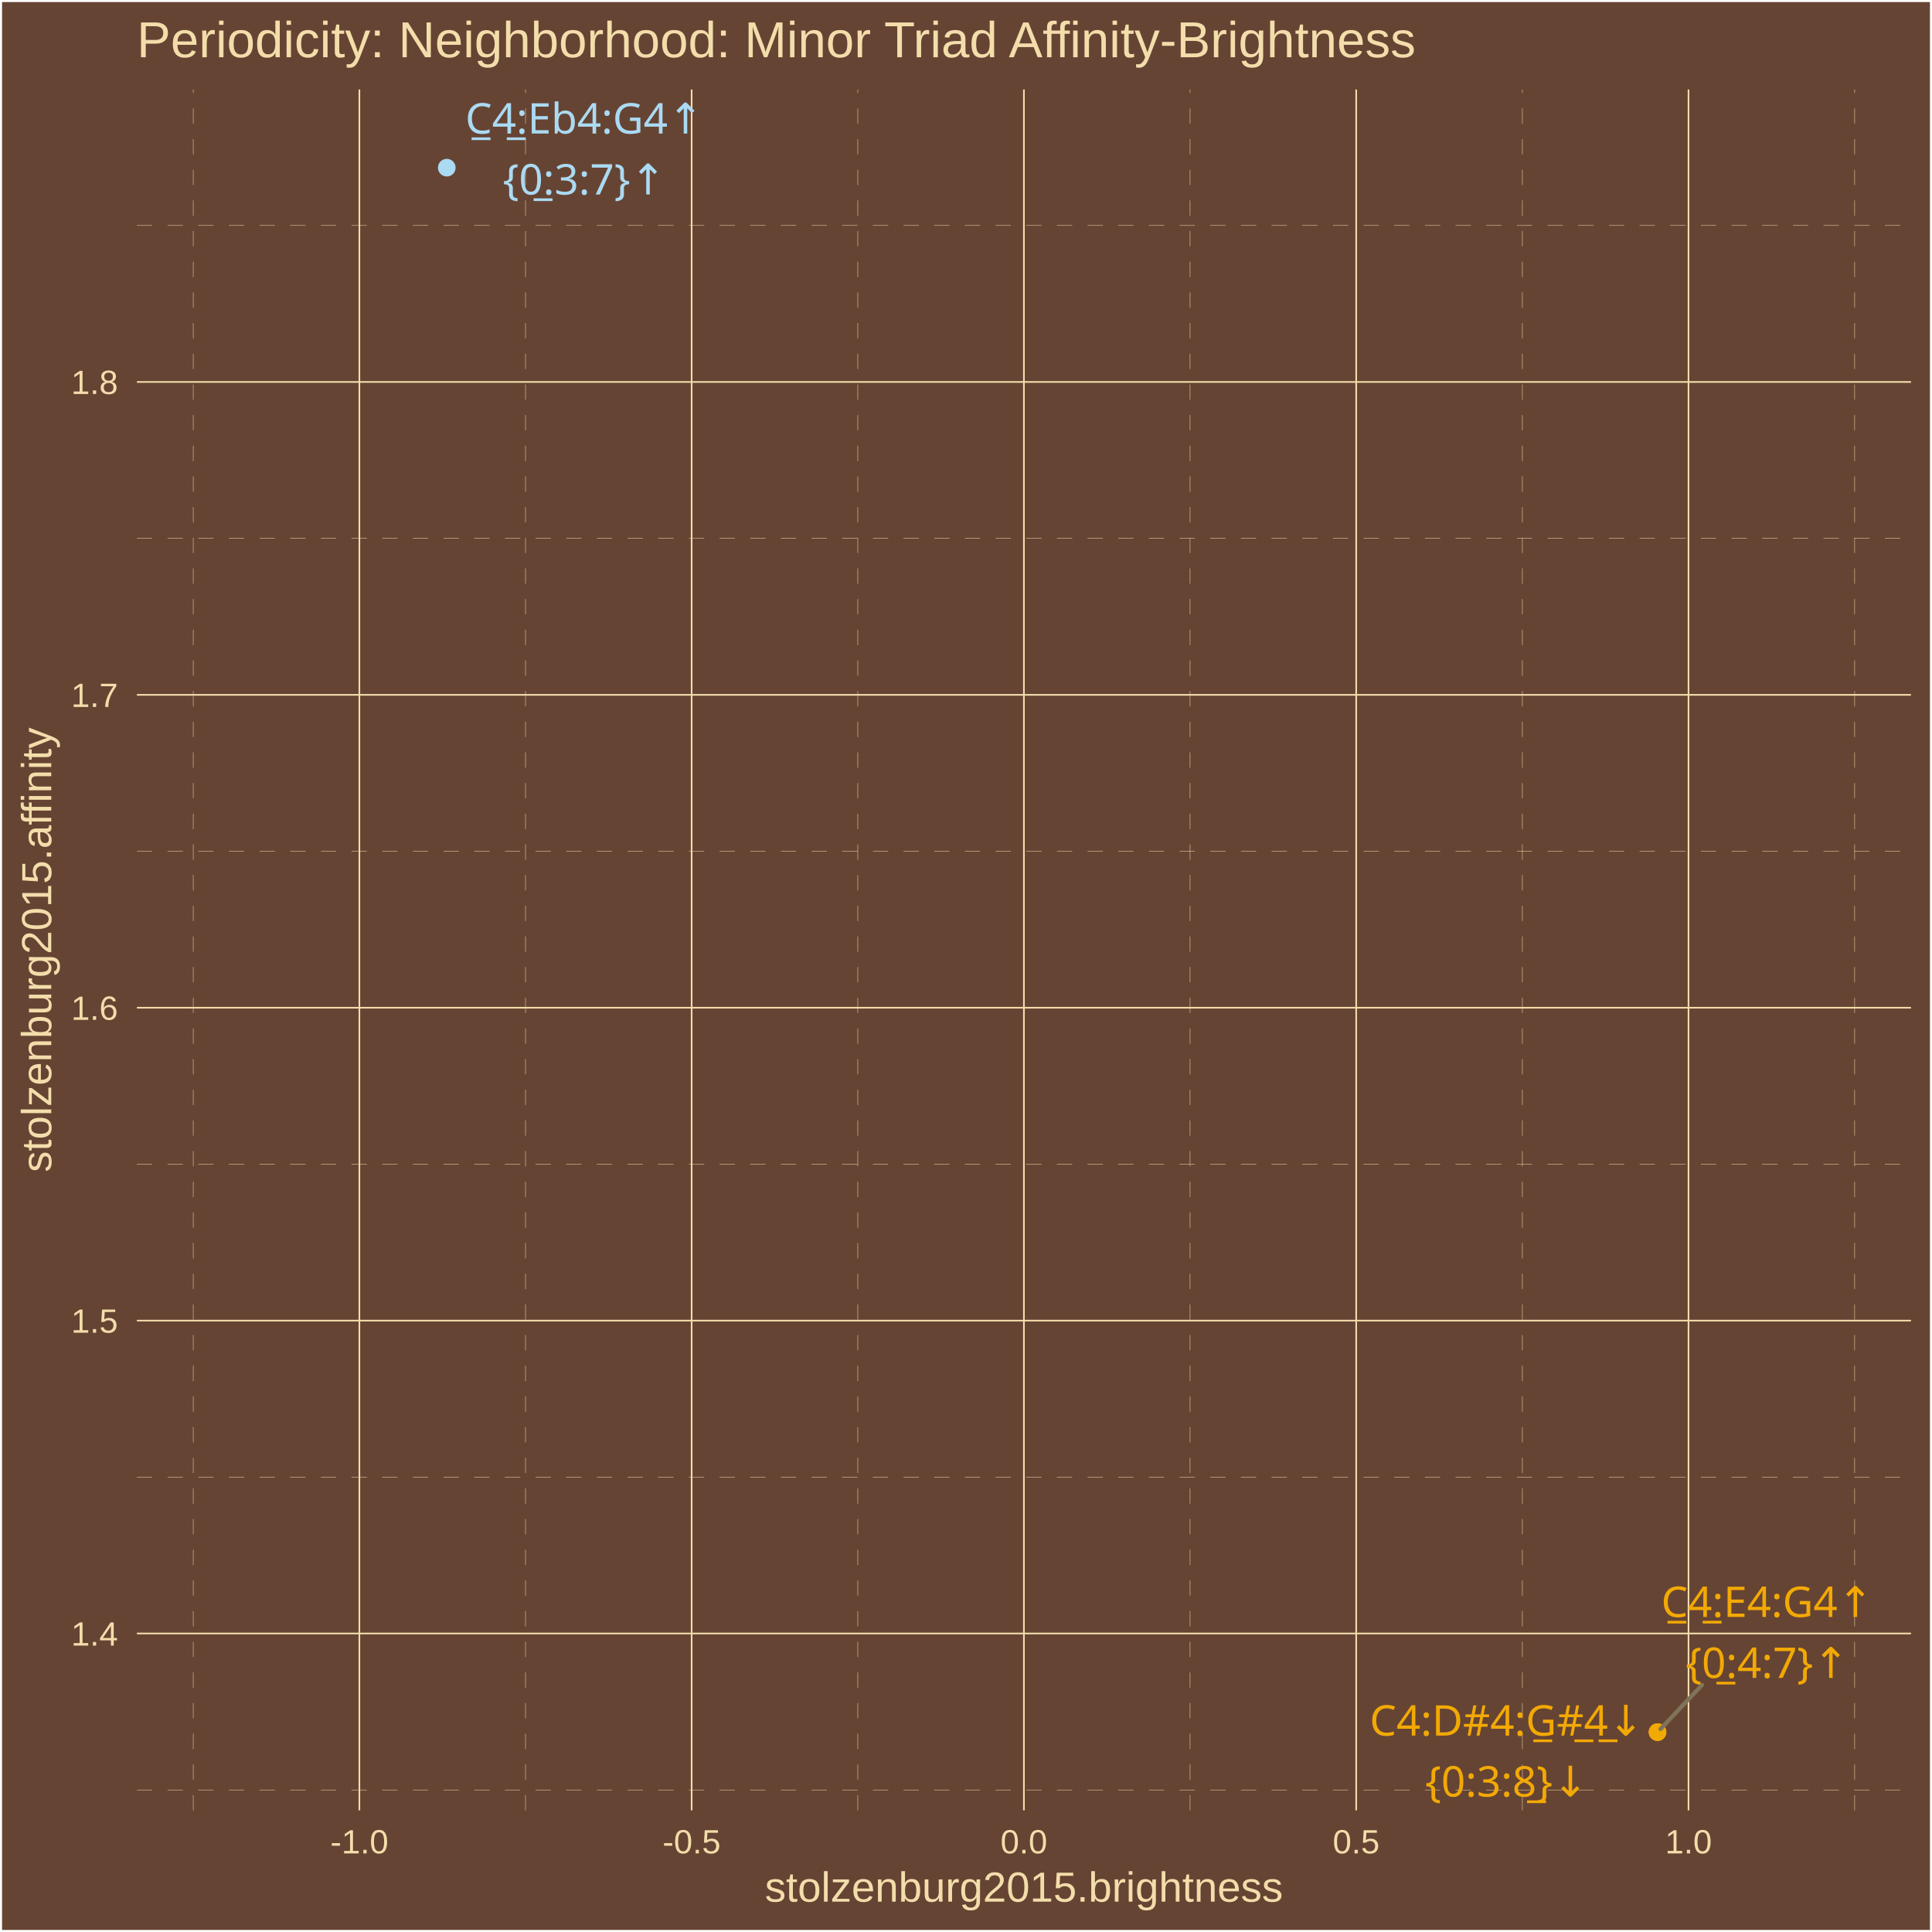
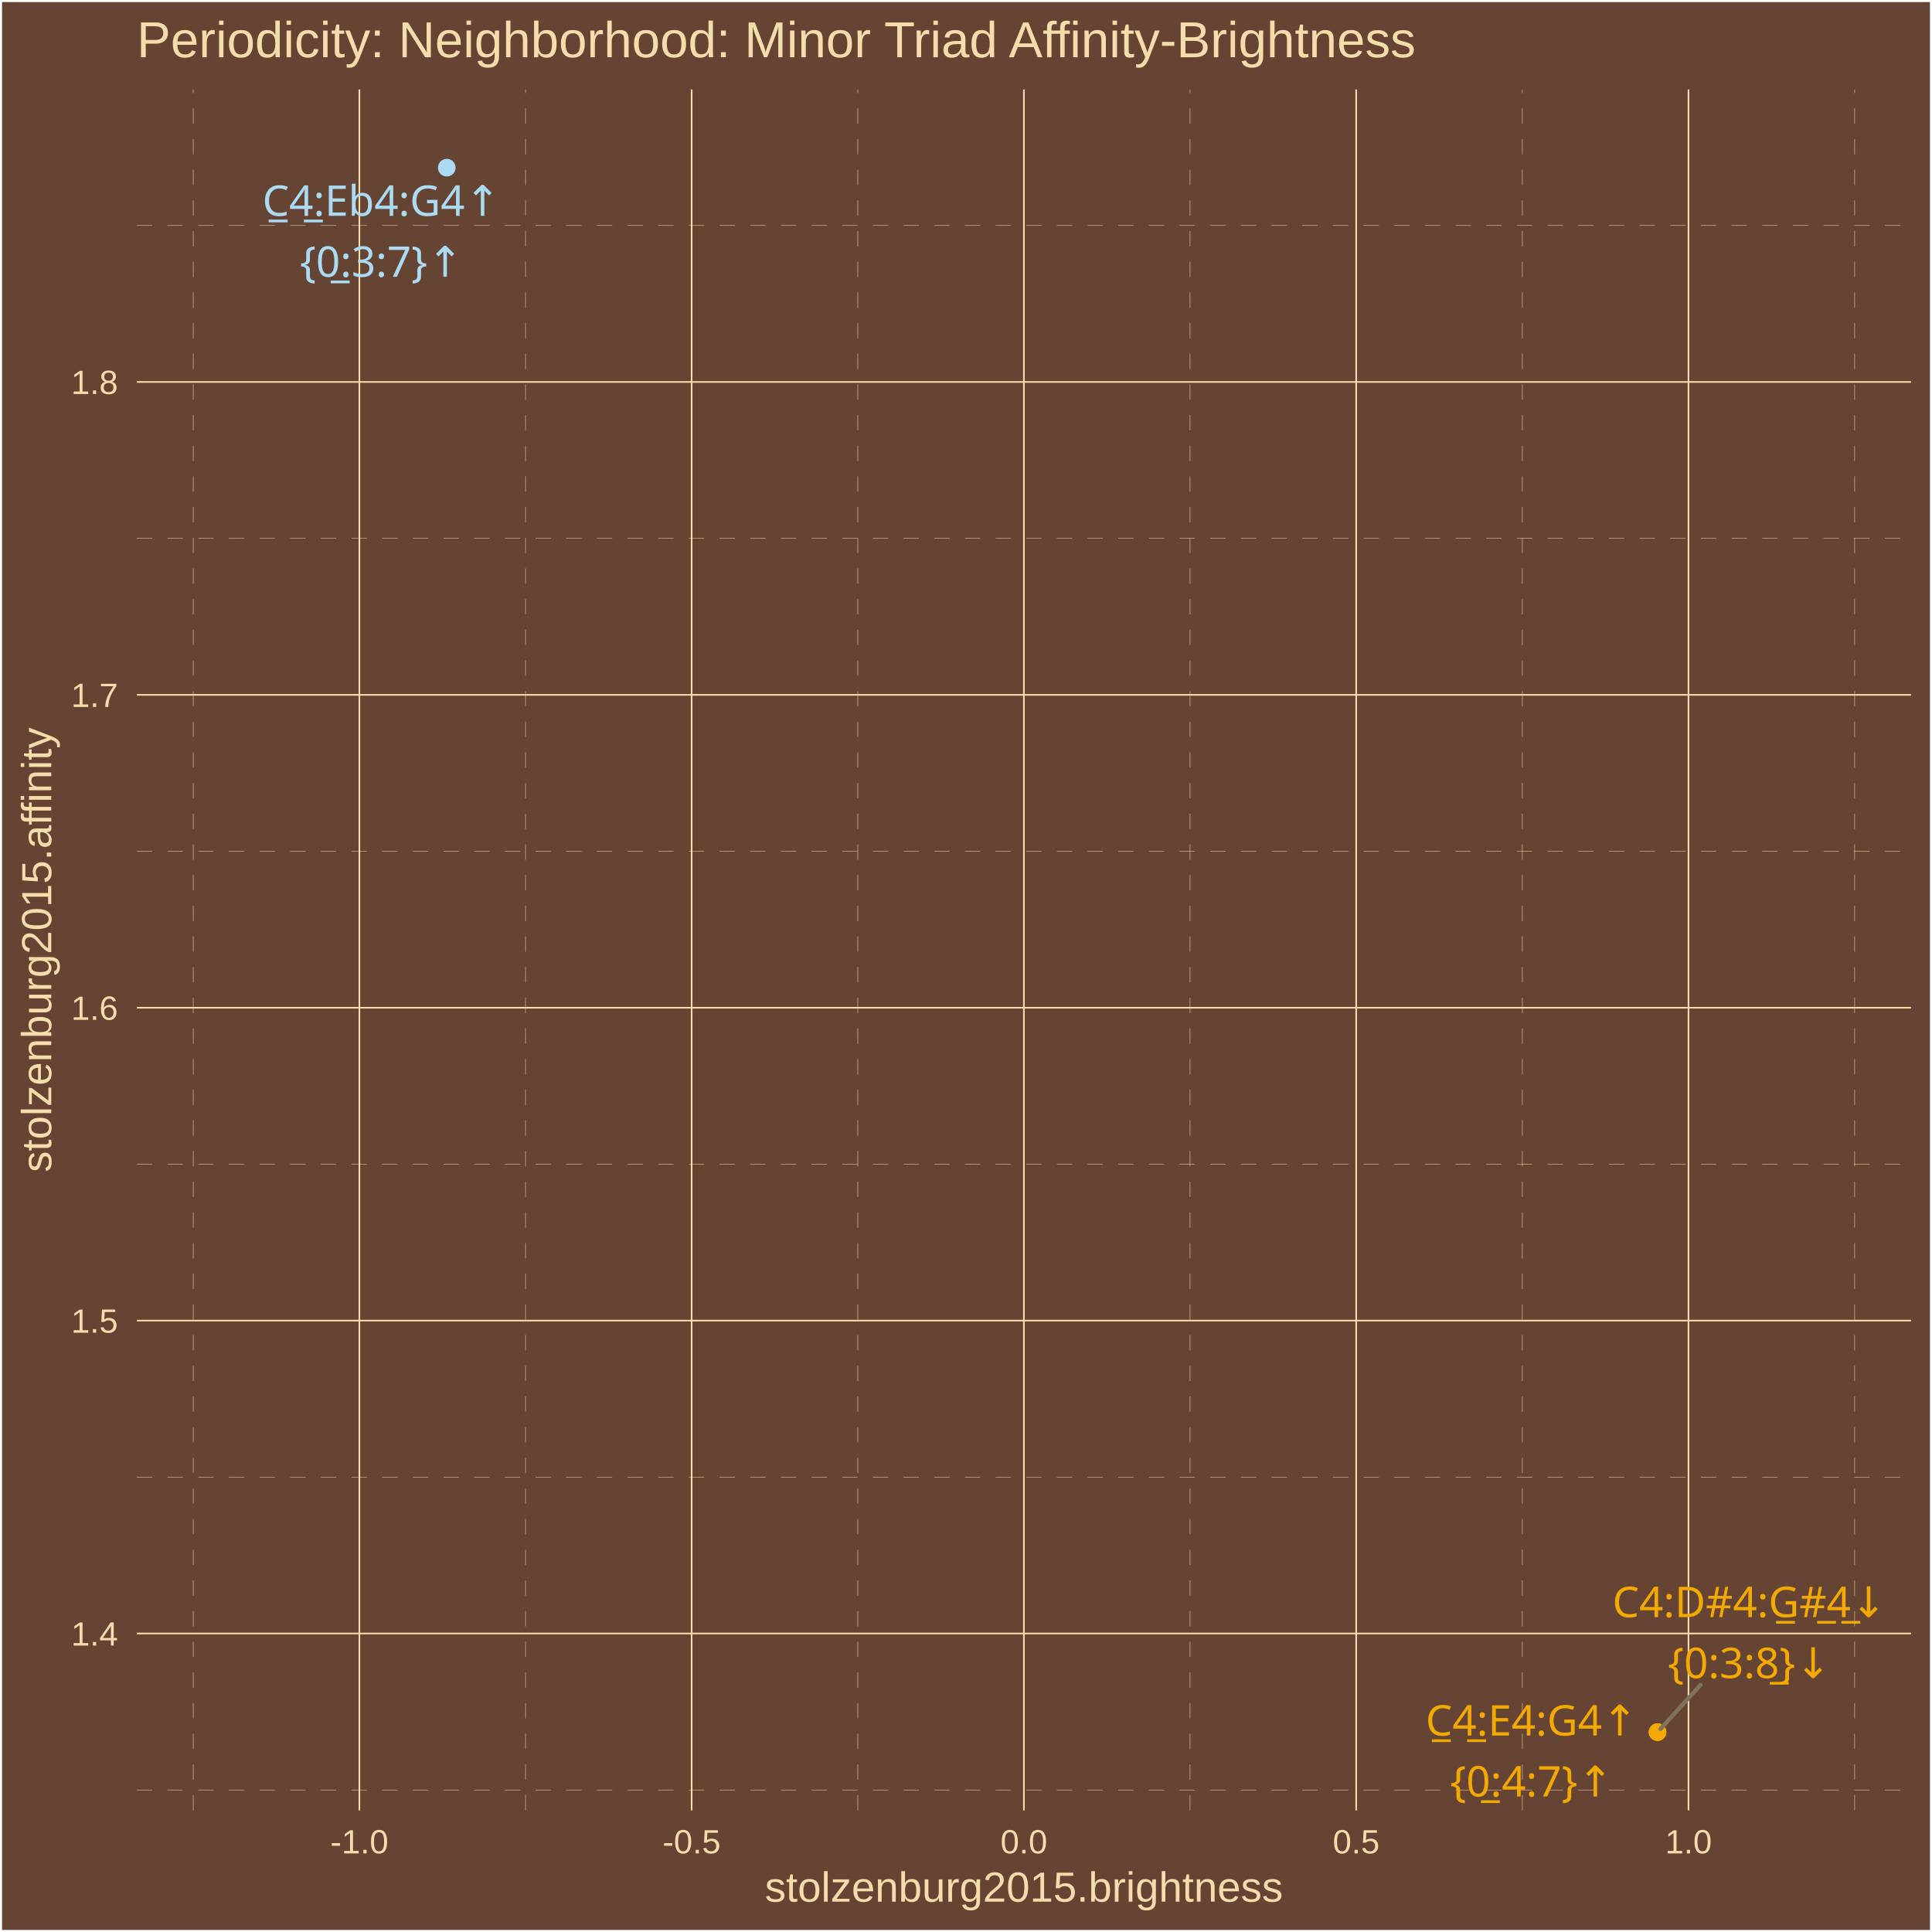
<svg xmlns="http://www.w3.org/2000/svg" class="svglite" width="504.00pt" height="504.00pt" viewBox="0 0 504.00 504.00">
  <defs>
    <style type="text/css">
    .svglite line, .svglite polyline, .svglite polygon, .svglite path, .svglite rect, .svglite circle {
      fill: none;
      stroke: #000000;
      stroke-linecap: round;
      stroke-linejoin: round;
      stroke-miterlimit: 10.00;
    }
    .svglite text {
      white-space: pre;
    }
  </style>
  </defs>
  <rect width="100%" height="100%" style="stroke: none; fill: #664433;" />
  <defs>
    <clipPath id="cpMC4wMHw1MDQuMDB8MC4wMHw1MDQuMDA=">
      <rect x="0.00" y="0.00" width="504.00" height="504.00" />
    </clipPath>
  </defs>
  <g clip-path="url(#cpMC4wMHw1MDQuMDB8MC4wMHw1MDQuMDA=)">
    <rect x="0.00" y="-0" width="504.00" height="504.00" style="stroke-width: 1.07; stroke: #FFFFFF; fill: #664433;" />
  </g>
  <defs>
    <clipPath id="cpMzUuNzF8NDk4LjUyfDIzLjM0fDQ3Mi4yNw==">
      <rect x="35.71" y="23.34" width="462.81" height="448.93" />
    </clipPath>
  </defs>
  <g clip-path="url(#cpMzUuNzF8NDk4LjUyfDIzLjM0fDQ3Mi4yNw==)">
    <rect x="35.71" y="23.34" width="462.81" height="448.93" style="stroke-width: 1.07; stroke: none; fill: #664433;" />
    <polyline points="35.71,466.95 498.52,466.95 " style="stroke-width: 0.11; stroke: #F3DDAB; stroke-dasharray: 4.00,4.00; stroke-linecap: butt;" />
    <polyline points="35.71,385.32 498.52,385.32 " style="stroke-width: 0.11; stroke: #F3DDAB; stroke-dasharray: 4.00,4.00; stroke-linecap: butt;" />
    <polyline points="35.71,303.70 498.52,303.70 " style="stroke-width: 0.11; stroke: #F3DDAB; stroke-dasharray: 4.00,4.00; stroke-linecap: butt;" />
    <polyline points="35.71,222.08 498.52,222.08 " style="stroke-width: 0.11; stroke: #F3DDAB; stroke-dasharray: 4.00,4.00; stroke-linecap: butt;" />
    <polyline points="35.71,140.45 498.52,140.45 " style="stroke-width: 0.11; stroke: #F3DDAB; stroke-dasharray: 4.00,4.00; stroke-linecap: butt;" />
    <polyline points="35.71,58.83 498.52,58.83 " style="stroke-width: 0.11; stroke: #F3DDAB; stroke-dasharray: 4.00,4.00; stroke-linecap: butt;" />
    <polyline points="50.41,472.27 50.41,23.34 " style="stroke-width: 0.11; stroke: #F3DDAB; stroke-dasharray: 4.00,4.00; stroke-linecap: butt;" />
    <polyline points="137.09,472.27 137.09,23.34 " style="stroke-width: 0.11; stroke: #F3DDAB; stroke-dasharray: 4.00,4.00; stroke-linecap: butt;" />
    <polyline points="223.77,472.27 223.77,23.34 " style="stroke-width: 0.11; stroke: #F3DDAB; stroke-dasharray: 4.00,4.00; stroke-linecap: butt;" />
    <polyline points="310.45,472.27 310.45,23.34 " style="stroke-width: 0.11; stroke: #F3DDAB; stroke-dasharray: 4.00,4.00; stroke-linecap: butt;" />
    <polyline points="397.14,472.27 397.14,23.34 " style="stroke-width: 0.11; stroke: #F3DDAB; stroke-dasharray: 4.00,4.00; stroke-linecap: butt;" />
    <polyline points="483.82,472.27 483.82,23.34 " style="stroke-width: 0.11; stroke: #F3DDAB; stroke-dasharray: 4.00,4.00; stroke-linecap: butt;" />
    <polyline points="35.71,426.13 498.52,426.13 " style="stroke-width: 0.43; stroke: #F3DDAB; stroke-linecap: butt;" />
    <polyline points="35.71,344.51 498.52,344.51 " style="stroke-width: 0.43; stroke: #F3DDAB; stroke-linecap: butt;" />
    <polyline points="35.71,262.89 498.52,262.89 " style="stroke-width: 0.43; stroke: #F3DDAB; stroke-linecap: butt;" />
    <polyline points="35.71,181.26 498.52,181.26 " style="stroke-width: 0.43; stroke: #F3DDAB; stroke-linecap: butt;" />
    <polyline points="35.71,99.64 498.52,99.64 " style="stroke-width: 0.43; stroke: #F3DDAB; stroke-linecap: butt;" />
    <polyline points="93.75,472.27 93.75,23.34 " style="stroke-width: 0.43; stroke: #F3DDAB; stroke-linecap: butt;" />
    <polyline points="180.43,472.27 180.43,23.34 " style="stroke-width: 0.43; stroke: #F3DDAB; stroke-linecap: butt;" />
    <polyline points="267.11,472.27 267.11,23.34 " style="stroke-width: 0.43; stroke: #F3DDAB; stroke-linecap: butt;" />
    <polyline points="353.79,472.27 353.79,23.34 " style="stroke-width: 0.43; stroke: #F3DDAB; stroke-linecap: butt;" />
    <polyline points="440.48,472.27 440.48,23.34 " style="stroke-width: 0.43; stroke: #F3DDAB; stroke-linecap: butt;" />
    <circle cx="432.40" cy="451.86" r="1.95" style="stroke-width: 0.71; stroke: #F3A904; fill: #F3A904;" />
    <circle cx="432.40" cy="451.86" r="1.95" style="stroke-width: 0.71; stroke: #F3A904; fill: #F3A904;" />
    <circle cx="116.55" cy="43.74" r="1.95" style="stroke-width: 0.71; stroke: #ABDAF3; fill: #ABDAF3;" />
-     <line x1="444.03" y1="439.52" x2="433.17" y2="451.05" style="stroke-width: 1.07; stroke: #7F745A;" />
-     <text x="460.98" y="421.82" text-anchor="middle" style="font-size: 11.04px;fill: #F3A904; font-family: &quot;Arial Unicode MS&quot;;" textLength="56.30px" lengthAdjust="spacingAndGlyphs">C̲4̲:E4:G4↑</text>
-     <text x="460.98" y="437.72" text-anchor="middle" style="font-size: 11.04px;fill: #F3A904; font-family: &quot;Arial Unicode MS&quot;;" textLength="39.77px" lengthAdjust="spacingAndGlyphs">{0̲:4:7}↑</text>
-     <text x="393.02" y="452.77" text-anchor="middle" style="font-size: 11.04px;fill: #F3A904; font-family: &quot;Arial Unicode MS&quot;;" textLength="69.18px" lengthAdjust="spacingAndGlyphs">C4:D#4:G̲#̲4̲↓</text>
-     <text x="393.02" y="468.67" text-anchor="middle" style="font-size: 11.04px;fill: #F3A904; font-family: &quot;Arial Unicode MS&quot;;" textLength="39.77px" lengthAdjust="spacingAndGlyphs">{0:3:8̲}↓</text>
-     <text x="152.41" y="34.84" text-anchor="middle" style="font-size: 11.04px;fill: #ABDAF3; font-family: &quot;Arial Unicode MS&quot;;" textLength="62.44px" lengthAdjust="spacingAndGlyphs">C̲4̲:Eb4:G4↑</text>
-     <text x="152.41" y="50.74" text-anchor="middle" style="font-size: 11.04px;fill: #ABDAF3; font-family: &quot;Arial Unicode MS&quot;;" textLength="39.77px" lengthAdjust="spacingAndGlyphs">{0̲:3:7}↑</text>
+     <line x1="443.61" y1="439.56" x2="433.16" y2="451.03" style="stroke-width: 1.07; stroke: #7F745A;" />
+     <text x="399.54" y="452.75" text-anchor="middle" style="font-size: 11.04px;fill: #F3A904; font-family: &quot;Arial Unicode MS&quot;;" textLength="56.30px" lengthAdjust="spacingAndGlyphs">C̲4̲:E4:G4↑</text>
+     <text x="399.54" y="468.65" text-anchor="middle" style="font-size: 11.04px;fill: #F3A904; font-family: &quot;Arial Unicode MS&quot;;" textLength="39.77px" lengthAdjust="spacingAndGlyphs">{0̲:4:7}↑</text>
+     <text x="456.35" y="421.86" text-anchor="middle" style="font-size: 11.04px;fill: #F3A904; font-family: &quot;Arial Unicode MS&quot;;" textLength="69.18px" lengthAdjust="spacingAndGlyphs">C4:D#4:G̲#̲4̲↓</text>
+     <text x="456.35" y="437.76" text-anchor="middle" style="font-size: 11.04px;fill: #F3A904; font-family: &quot;Arial Unicode MS&quot;;" textLength="39.77px" lengthAdjust="spacingAndGlyphs">{0:3:8̲}↓</text>
+     <text x="99.48" y="56.30" text-anchor="middle" style="font-size: 11.04px;fill: #ABDAF3; font-family: &quot;Arial Unicode MS&quot;;" textLength="62.44px" lengthAdjust="spacingAndGlyphs">C̲4̲:Eb4:G4↑</text>
+     <text x="99.48" y="72.20" text-anchor="middle" style="font-size: 11.04px;fill: #ABDAF3; font-family: &quot;Arial Unicode MS&quot;;" textLength="39.77px" lengthAdjust="spacingAndGlyphs">{0̲:3:7}↑</text>
  </g>
  <g clip-path="url(#cpMC4wMHw1MDQuMDB8MC4wMHw1MDQuMDA=)">
    <text x="30.78" y="429.29" text-anchor="end" style="font-size: 8.80px;fill: #F3DDAB; font-family: &quot;Arial&quot;;" textLength="12.23px" lengthAdjust="spacingAndGlyphs">1.4</text>
    <text x="30.78" y="347.66" text-anchor="end" style="font-size: 8.80px;fill: #F3DDAB; font-family: &quot;Arial&quot;;" textLength="12.23px" lengthAdjust="spacingAndGlyphs">1.5</text>
    <text x="30.78" y="266.04" text-anchor="end" style="font-size: 8.80px;fill: #F3DDAB; font-family: &quot;Arial&quot;;" textLength="12.23px" lengthAdjust="spacingAndGlyphs">1.6</text>
    <text x="30.78" y="184.42" text-anchor="end" style="font-size: 8.80px;fill: #F3DDAB; font-family: &quot;Arial&quot;;" textLength="12.23px" lengthAdjust="spacingAndGlyphs">1.7</text>
    <text x="30.78" y="102.79" text-anchor="end" style="font-size: 8.80px;fill: #F3DDAB; font-family: &quot;Arial&quot;;" textLength="12.23px" lengthAdjust="spacingAndGlyphs">1.8</text>
    <text x="93.75" y="483.50" text-anchor="middle" style="font-size: 8.80px;fill: #F3DDAB; font-family: &quot;Arial&quot;;" textLength="15.16px" lengthAdjust="spacingAndGlyphs">-1.0</text>
    <text x="180.43" y="483.50" text-anchor="middle" style="font-size: 8.80px;fill: #F3DDAB; font-family: &quot;Arial&quot;;" textLength="15.16px" lengthAdjust="spacingAndGlyphs">-0.5</text>
    <text x="267.11" y="483.50" text-anchor="middle" style="font-size: 8.80px;fill: #F3DDAB; font-family: &quot;Arial&quot;;" textLength="12.23px" lengthAdjust="spacingAndGlyphs">0.0</text>
    <text x="353.79" y="483.50" text-anchor="middle" style="font-size: 8.80px;fill: #F3DDAB; font-family: &quot;Arial&quot;;" textLength="12.23px" lengthAdjust="spacingAndGlyphs">0.5</text>
    <text x="440.48" y="483.50" text-anchor="middle" style="font-size: 8.80px;fill: #F3DDAB; font-family: &quot;Arial&quot;;" textLength="12.23px" lengthAdjust="spacingAndGlyphs">1.0</text>
    <text x="267.11" y="496.09" text-anchor="middle" style="font-size: 11.00px;fill: #F3DDAB; font-family: &quot;Arial&quot;;" textLength="135.17px" lengthAdjust="spacingAndGlyphs">stolzenburg2015.brightness</text>
    <text transform="translate(13.37,247.80) rotate(-90)" text-anchor="middle" style="font-size: 11.00px;fill: #F3DDAB; font-family: &quot;Arial&quot;;" textLength="116.19px" lengthAdjust="spacingAndGlyphs">stolzenburg2015.affinity</text>
    <text x="35.71" y="14.94" style="font-size: 13.20px;fill: #F3DDAB; font-family: &quot;Arial&quot;;" textLength="335.05px" lengthAdjust="spacingAndGlyphs">Periodicity: Neighborhood: Minor Triad Affinity-Brightness</text>
  </g>
</svg>
